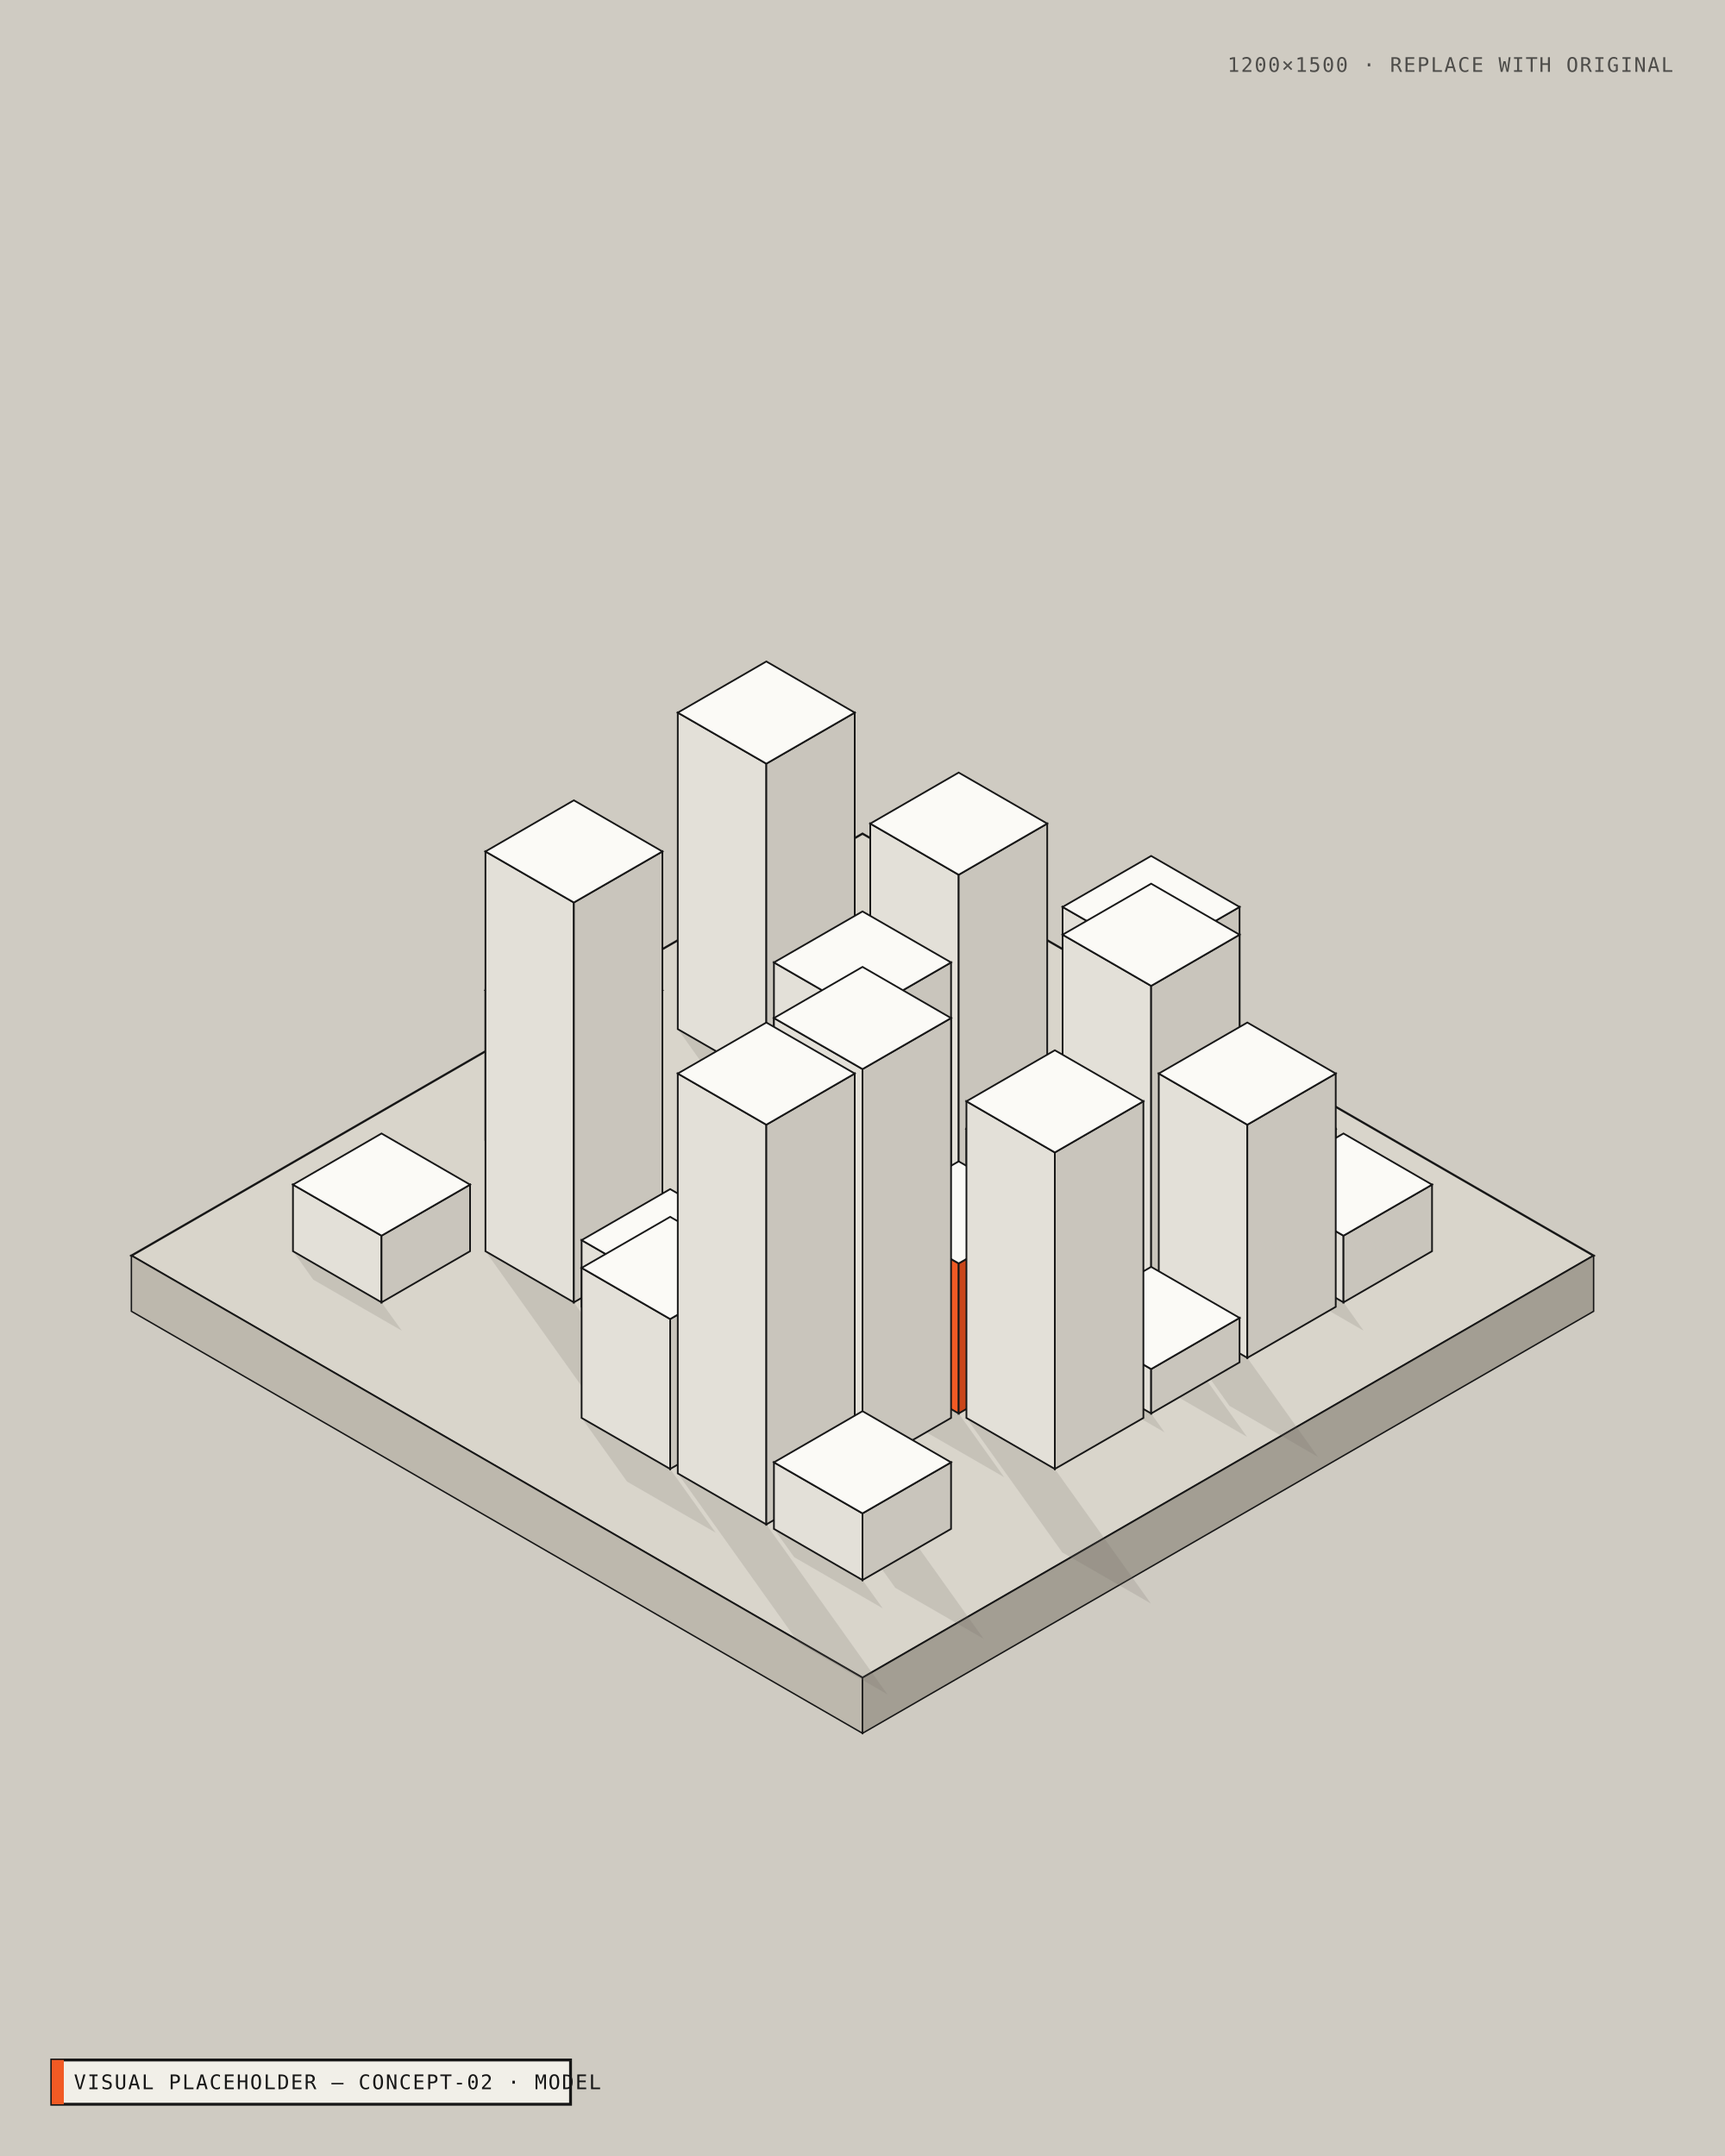
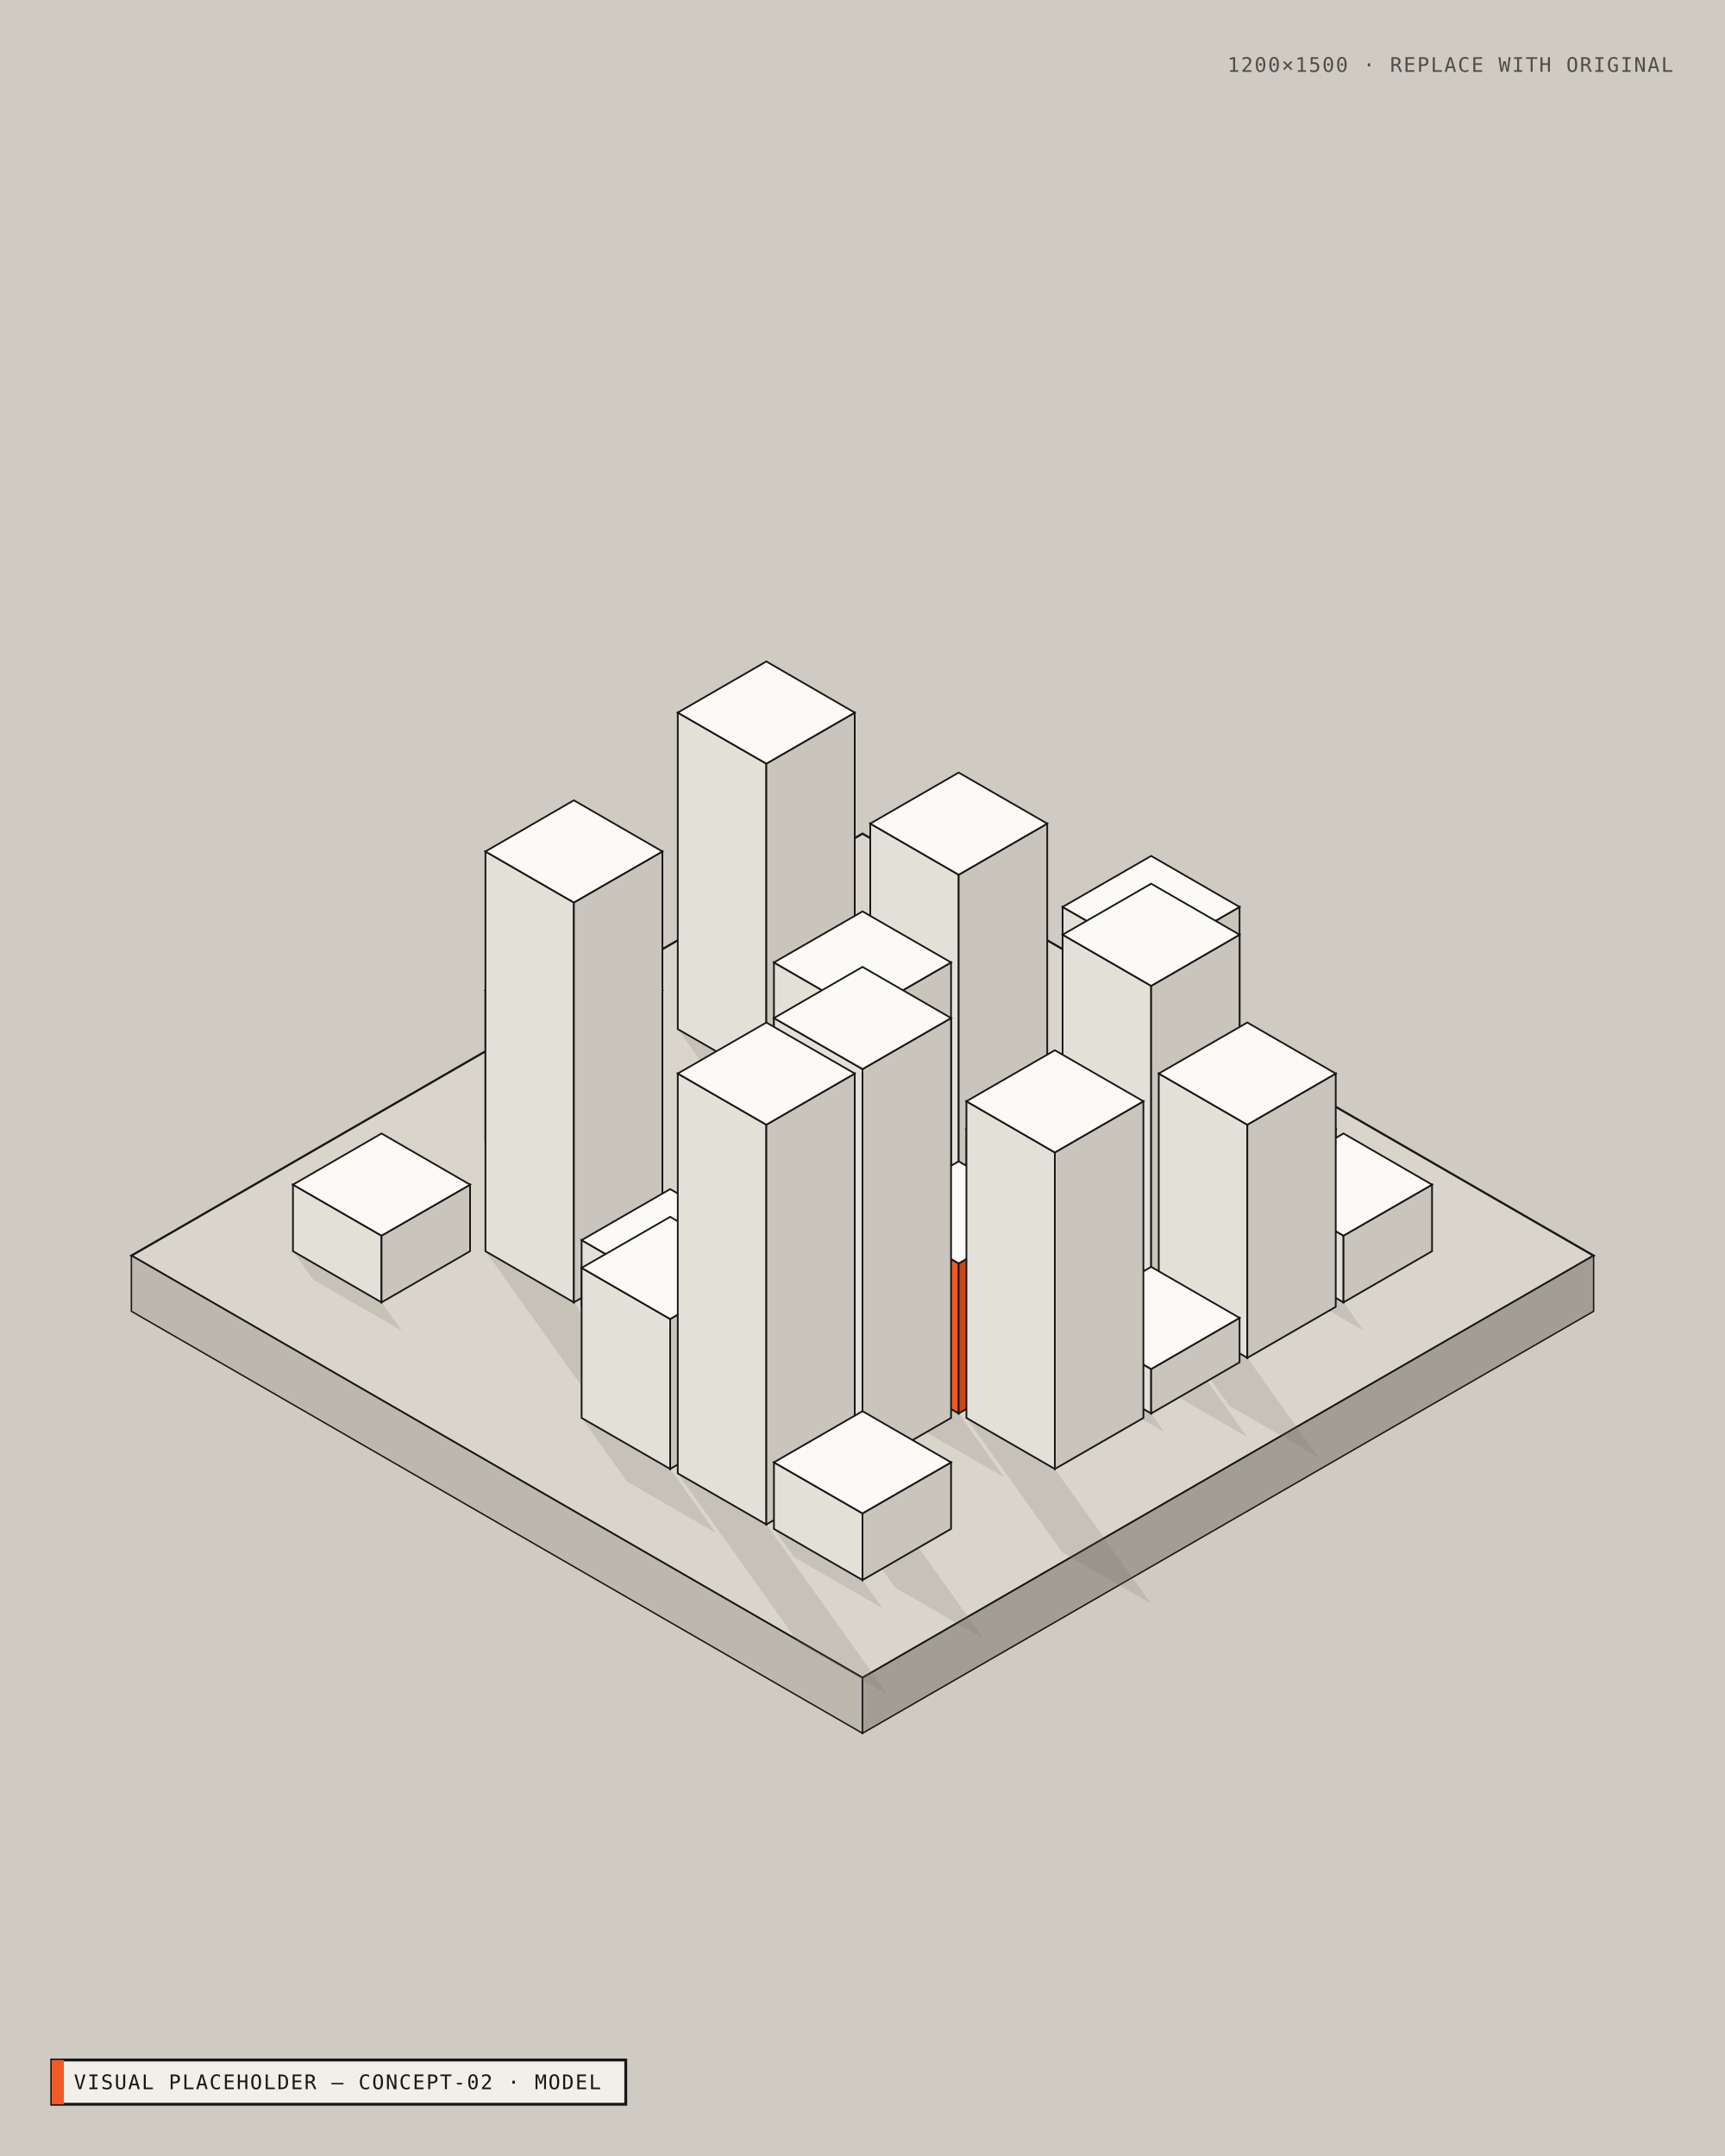
<svg xmlns="http://www.w3.org/2000/svg" viewBox="0 0 1200 1500" width="1200" height="1500">
  <rect width="1200" height="1500" fill="#CFCBC2" />
  <polygon points="600,580 1108.6,873.6 600,1167.3 91.4,873.6" fill="#D9D5CB" stroke="#171717" stroke-width="1.5" />
  <polygon points="91.4,873.6 600,1167.3 600,1205.9 91.4,912.3" fill="#BDB8AD" stroke="#171717" stroke-width="1" />
  <polygon points="1108.6,873.6 600,1167.3 600,1205.9 1108.6,912.3" fill="#A39E93" stroke="#171717" stroke-width="1" />
  <polygon points="471.5,716 533.1,751.5 599.8,845.1 538.3,809.6" fill="#6F6C66" opacity=".18" />
  <polygon points="471.5,716 533.1,751.5 533.1,531.3 471.5,495.8" fill="#E3E0D8" stroke="#171717" stroke-width="1.2" />
  <polygon points="594.6,716 533.1,751.5 533.1,531.3 594.6,495.8" fill="#C9C5BC" stroke="#171717" stroke-width="1.2" />
  <polygon points="533.1,460.2 594.6,495.8 533.1,531.3 471.5,495.8" fill="#FBFAF6" stroke="#171717" stroke-width="1.2" />
  <polygon points="337.7,793.3 399.2,828.8 430.9,873.2 369.3,837.6" fill="#6F6C66" opacity=".18" />
  <polygon points="337.7,793.3 399.2,828.8 399.2,724.5 337.7,689" fill="#E3E0D8" stroke="#171717" stroke-width="1.2" />
  <polygon points="460.8,793.3 399.2,828.8 399.2,724.5 460.8,689" fill="#C9C5BC" stroke="#171717" stroke-width="1.2" />
  <polygon points="399.2,653.4 460.8,689 399.2,724.5 337.7,689" fill="#FBFAF6" stroke="#171717" stroke-width="1.2" />
  <polygon points="605.4,793.3 666.9,828.8 733.7,922.4 672.1,886.9" fill="#6F6C66" opacity=".18" />
  <polygon points="605.4,793.3 666.9,828.8 666.9,608.6 605.4,573" fill="#E3E0D8" stroke="#171717" stroke-width="1.2" />
  <polygon points="728.5,793.3 666.9,828.8 666.9,608.6 728.5,573" fill="#C9C5BC" stroke="#171717" stroke-width="1.2" />
  <polygon points="666.9,537.5 728.5,573 666.9,608.6 605.4,573" fill="#FBFAF6" stroke="#171717" stroke-width="1.2" />
  <polygon points="739.2,793.3 800.8,828.8 849.9,897.8 788.4,862.2" fill="#6F6C66" opacity=".18" />
  <polygon points="739.2,793.3 800.8,828.8 800.8,666.5 739.2,631" fill="#E3E0D8" stroke="#171717" stroke-width="1.2" />
  <polygon points="862.3,793.3 800.8,828.8 800.8,666.5 862.3,631" fill="#C9C5BC" stroke="#171717" stroke-width="1.2" />
  <polygon points="800.8,595.5 862.3,631 800.8,666.5 739.2,631" fill="#FBFAF6" stroke="#171717" stroke-width="1.2" />
  <polygon points="538.4,831.9 600,867.5 649.2,936.4 587.6,900.9" fill="#6F6C66" opacity=".18" />
  <polygon points="538.4,831.9 600,867.5 600,705.2 538.4,669.6" fill="#E3E0D8" stroke="#171717" stroke-width="1.2" />
  <polygon points="661.6,831.9 600,867.5 600,705.2 661.6,669.6" fill="#C9C5BC" stroke="#171717" stroke-width="1.2" />
  <polygon points="600,634.1 661.6,669.6 600,705.2 538.4,669.6" fill="#FBFAF6" stroke="#171717" stroke-width="1.2" />
  <polygon points="672.3,831.9 733.8,867.5 747.9,887.2 686.3,851.6" fill="#6F6C66" opacity=".18" />
  <polygon points="672.3,831.9 733.8,867.5 733.8,821.1 672.3,785.5" fill="#E3E0D8" stroke="#171717" stroke-width="1.2" />
  <polygon points="795.4,831.9 733.8,867.5 733.8,821.1 795.4,785.5" fill="#C9C5BC" stroke="#171717" stroke-width="1.2" />
  <polygon points="733.8,750 795.4,785.5 733.8,821.1 672.3,785.5" fill="#FBFAF6" stroke="#171717" stroke-width="1.2" />
  <polygon points="806.1,831.9 867.7,867.5 881.7,887.2 820.2,851.6" fill="#6F6C66" opacity=".18" />
  <polygon points="806.1,831.9 867.7,867.5 867.7,821.1 806.1,785.5" fill="#E3E0D8" stroke="#171717" stroke-width="1.2" />
  <polygon points="929.2,831.9 867.7,867.5 867.7,821.1 929.2,785.5" fill="#C9C5BC" stroke="#171717" stroke-width="1.2" />
  <polygon points="867.7,750 929.2,785.5 867.7,821.1 806.1,785.5" fill="#FBFAF6" stroke="#171717" stroke-width="1.2" />
  <polygon points="203.8,870.5 265.4,906.1 279.5,925.8 217.9,890.3" fill="#6F6C66" opacity=".18" />
  <polygon points="203.8,870.5 265.4,906.1 265.4,859.7 203.8,824.2" fill="#E3E0D8" stroke="#171717" stroke-width="1.2" />
  <polygon points="327,870.5 265.4,906.1 265.4,859.7 327,824.2" fill="#C9C5BC" stroke="#171717" stroke-width="1.2" />
  <polygon points="265.4,788.6 327,824.2 265.4,859.7 203.8,824.2" fill="#FBFAF6" stroke="#171717" stroke-width="1.2" />
  <polygon points="337.7,870.5 399.2,906.1 483.6,1024.3 422,988.8" fill="#6F6C66" opacity=".18" />
  <polygon points="337.7,870.5 399.2,906.1 399.2,627.9 337.7,592.4" fill="#E3E0D8" stroke="#171717" stroke-width="1.2" />
  <polygon points="460.8,870.5 399.2,906.1 399.2,627.9 460.8,592.4" fill="#C9C5BC" stroke="#171717" stroke-width="1.2" />
  <polygon points="399.2,556.8 460.8,592.4 399.2,627.9 337.7,592.4" fill="#FBFAF6" stroke="#171717" stroke-width="1.2" />
  <polygon points="739.2,870.5 800.8,906.1 867.5,999.7 805.9,964.1" fill="#6F6C66" opacity=".18" />
  <polygon points="739.2,870.5 800.8,906.1 800.8,685.9 739.2,650.3" fill="#E3E0D8" stroke="#171717" stroke-width="1.2" />
  <polygon points="862.3,870.5 800.8,906.1 800.8,685.9 862.3,650.3" fill="#C9C5BC" stroke="#171717" stroke-width="1.2" />
  <polygon points="800.8,614.8 862.3,650.3 800.8,685.9 739.2,650.3" fill="#FBFAF6" stroke="#171717" stroke-width="1.2" />
  <polygon points="873,870.5 934.6,906.1 948.6,925.8 887.1,890.3" fill="#6F6C66" opacity=".18" />
  <polygon points="873,870.5 934.6,906.1 934.6,859.7 873,824.2" fill="#E3E0D8" stroke="#171717" stroke-width="1.2" />
  <polygon points="996.2,870.5 934.6,906.1 934.6,859.7 996.2,824.2" fill="#C9C5BC" stroke="#171717" stroke-width="1.2" />
  <polygon points="934.6,788.6 996.2,824.2 934.6,859.7 873,824.2" fill="#FBFAF6" stroke="#171717" stroke-width="1.2" />
  <polygon points="404.6,909.2 466.2,944.7 480.2,964.4 418.7,928.9" fill="#6F6C66" opacity=".18" />
  <polygon points="404.6,909.2 466.2,944.7 466.2,898.4 404.6,862.8" fill="#E3E0D8" stroke="#171717" stroke-width="1.2" />
  <polygon points="527.7,909.2 466.2,944.7 466.2,898.4 527.7,862.8" fill="#C9C5BC" stroke="#171717" stroke-width="1.2" />
  <polygon points="466.2,827.3 527.7,862.8 466.2,898.4 404.6,862.8" fill="#FBFAF6" stroke="#171717" stroke-width="1.2" />
  <polygon points="538.4,909.2 600,944.7 614.1,964.4 552.5,928.9" fill="#6F6C66" opacity=".18" />
  <polygon points="538.4,909.2 600,944.7 600,898.4 538.4,862.8" fill="#E3E0D8" stroke="#171717" stroke-width="1.2" />
  <polygon points="661.6,909.2 600,944.7 600,898.4 661.6,862.8" fill="#C9C5BC" stroke="#171717" stroke-width="1.2" />
  <polygon points="600,827.3 661.6,862.8 600,898.4 538.4,862.8" fill="#FBFAF6" stroke="#171717" stroke-width="1.2" />
  <polygon points="806.1,909.2 867.7,944.7 916.9,1013.7 855.3,978.1" fill="#6F6C66" opacity=".18" />
  <polygon points="806.1,909.2 867.7,944.7 867.7,782.5 806.1,746.9" fill="#E3E0D8" stroke="#171717" stroke-width="1.2" />
  <polygon points="929.2,909.2 867.7,944.7 867.7,782.5 929.2,746.9" fill="#C9C5BC" stroke="#171717" stroke-width="1.2" />
  <polygon points="867.7,711.4 929.2,746.9 867.7,782.5 806.1,746.9" fill="#FBFAF6" stroke="#171717" stroke-width="1.2" />
  <polygon points="471.5,947.8 533.1,983.4 542.5,996.5 480.9,961" fill="#6F6C66" opacity=".18" />
  <polygon points="471.5,947.8 533.1,983.4 533.1,952.5 471.5,916.9" fill="#E3E0D8" stroke="#171717" stroke-width="1.2" />
  <polygon points="594.6,947.8 533.1,983.4 533.1,952.5 594.6,916.9" fill="#C9C5BC" stroke="#171717" stroke-width="1.2" />
  <polygon points="533.1,881.4 594.6,916.9 533.1,952.5 471.5,916.9" fill="#FBFAF6" stroke="#171717" stroke-width="1.2" />
  <polygon points="605.4,947.8 666.9,983.4 698.5,1027.7 637,992.2" fill="#6F6C66" opacity=".18" />
  <polygon points="605.4,947.8 666.9,983.4 666.9,879 605.4,843.5" fill="#F15A24" stroke="#171717" stroke-width="1.2" />
  <polygon points="728.5,947.8 666.9,983.4 666.9,879 728.5,843.5" fill="#C9461A" stroke="#171717" stroke-width="1.2" />
  <polygon points="666.9,808 728.5,843.5 666.9,879 605.4,843.5" fill="#FBFAF6" stroke="#171717" stroke-width="1.2" />
  <polygon points="739.2,947.8 800.8,983.4 810.1,996.5 748.6,961" fill="#6F6C66" opacity=".18" />
  <polygon points="739.2,947.8 800.8,983.4 800.8,952.5 739.2,916.9" fill="#E3E0D8" stroke="#171717" stroke-width="1.2" />
  <polygon points="862.3,947.8 800.8,983.4 800.8,952.5 862.3,916.9" fill="#C9C5BC" stroke="#171717" stroke-width="1.2" />
  <polygon points="800.8,881.4 862.3,916.9 800.8,952.5 739.2,916.9" fill="#FBFAF6" stroke="#171717" stroke-width="1.2" />
  <polygon points="404.6,986.5 466.2,1022 497.8,1066.3 436.2,1030.8" fill="#6F6C66" opacity=".18" />
  <polygon points="404.6,986.5 466.2,1022 466.2,917.7 404.6,882.1" fill="#E3E0D8" stroke="#171717" stroke-width="1.2" />
  <polygon points="527.7,986.5 466.2,1022 466.2,917.7 527.7,882.1" fill="#C9C5BC" stroke="#171717" stroke-width="1.2" />
  <polygon points="466.2,846.6 527.7,882.1 466.2,917.7 404.6,882.1" fill="#FBFAF6" stroke="#171717" stroke-width="1.2" />
  <polygon points="538.4,986.5 600,1022 684.3,1140.2 622.8,1104.7" fill="#6F6C66" opacity=".18" />
  <polygon points="538.4,986.5 600,1022 600,743.8 538.4,708.3" fill="#E3E0D8" stroke="#171717" stroke-width="1.2" />
  <polygon points="661.6,986.5 600,1022 600,743.8 661.6,708.3" fill="#C9C5BC" stroke="#171717" stroke-width="1.2" />
  <polygon points="600,672.7 661.6,708.3 600,743.8 538.4,708.3" fill="#FBFAF6" stroke="#171717" stroke-width="1.2" />
  <polygon points="672.3,986.5 733.8,1022 800.6,1115.6 739,1080.1" fill="#6F6C66" opacity=".18" />
  <polygon points="672.3,986.5 733.8,1022 733.8,801.8 672.3,766.2" fill="#E3E0D8" stroke="#171717" stroke-width="1.2" />
  <polygon points="795.4,986.5 733.8,1022 733.8,801.8 795.4,766.2" fill="#C9C5BC" stroke="#171717" stroke-width="1.2" />
  <polygon points="733.8,730.7 795.4,766.2 733.8,801.8 672.3,766.2" fill="#FBFAF6" stroke="#171717" stroke-width="1.2" />
  <polygon points="471.5,1025.1 533.1,1060.6 617.4,1178.9 555.8,1143.3" fill="#6F6C66" opacity=".18" />
  <polygon points="471.5,1025.1 533.1,1060.6 533.1,782.5 471.5,746.9" fill="#E3E0D8" stroke="#171717" stroke-width="1.2" />
  <polygon points="594.6,1025.1 533.1,1060.6 533.1,782.5 594.6,746.9" fill="#C9C5BC" stroke="#171717" stroke-width="1.2" />
  <polygon points="533.1,711.4 594.6,746.9 533.1,782.5 471.5,746.9" fill="#FBFAF6" stroke="#171717" stroke-width="1.2" />
  <polygon points="538.4,1063.7 600,1099.3 614.1,1119 552.5,1083.4" fill="#6F6C66" opacity=".18" />
  <polygon points="538.4,1063.7 600,1099.3 600,1052.9 538.4,1017.4" fill="#E3E0D8" stroke="#171717" stroke-width="1.2" />
  <polygon points="661.6,1063.7 600,1099.3 600,1052.9 661.6,1017.4" fill="#C9C5BC" stroke="#171717" stroke-width="1.2" />
  <polygon points="600,981.8 661.6,1017.4 600,1052.9 538.4,1017.4" fill="#FBFAF6" stroke="#171717" stroke-width="1.2" />
  <g font-family="'IBM Plex Mono', ui-monospace, monospace" font-size="14" letter-spacing="1">
-     <rect x="36" y="1433.2" width="360.9" height="30.8" fill="#F1EFE8" stroke="#171717" stroke-width="2" />
+     <rect x="36" y="1433.2" width="399.3" height="30.8" fill="#F1EFE8" stroke="#171717" stroke-width="2" />
    <rect x="36" y="1433.2" width="8.4" height="30.8" fill="#F15A24" />
    <text x="51.4" y="1453.5" fill="#171717">VISUAL PLACEHOLDER — CONCEPT-02 · MODEL</text>
    <text x="1164" y="50" fill="#171717" text-anchor="end" opacity=".7">1200×1500 · REPLACE WITH ORIGINAL</text>
  </g>
</svg>
